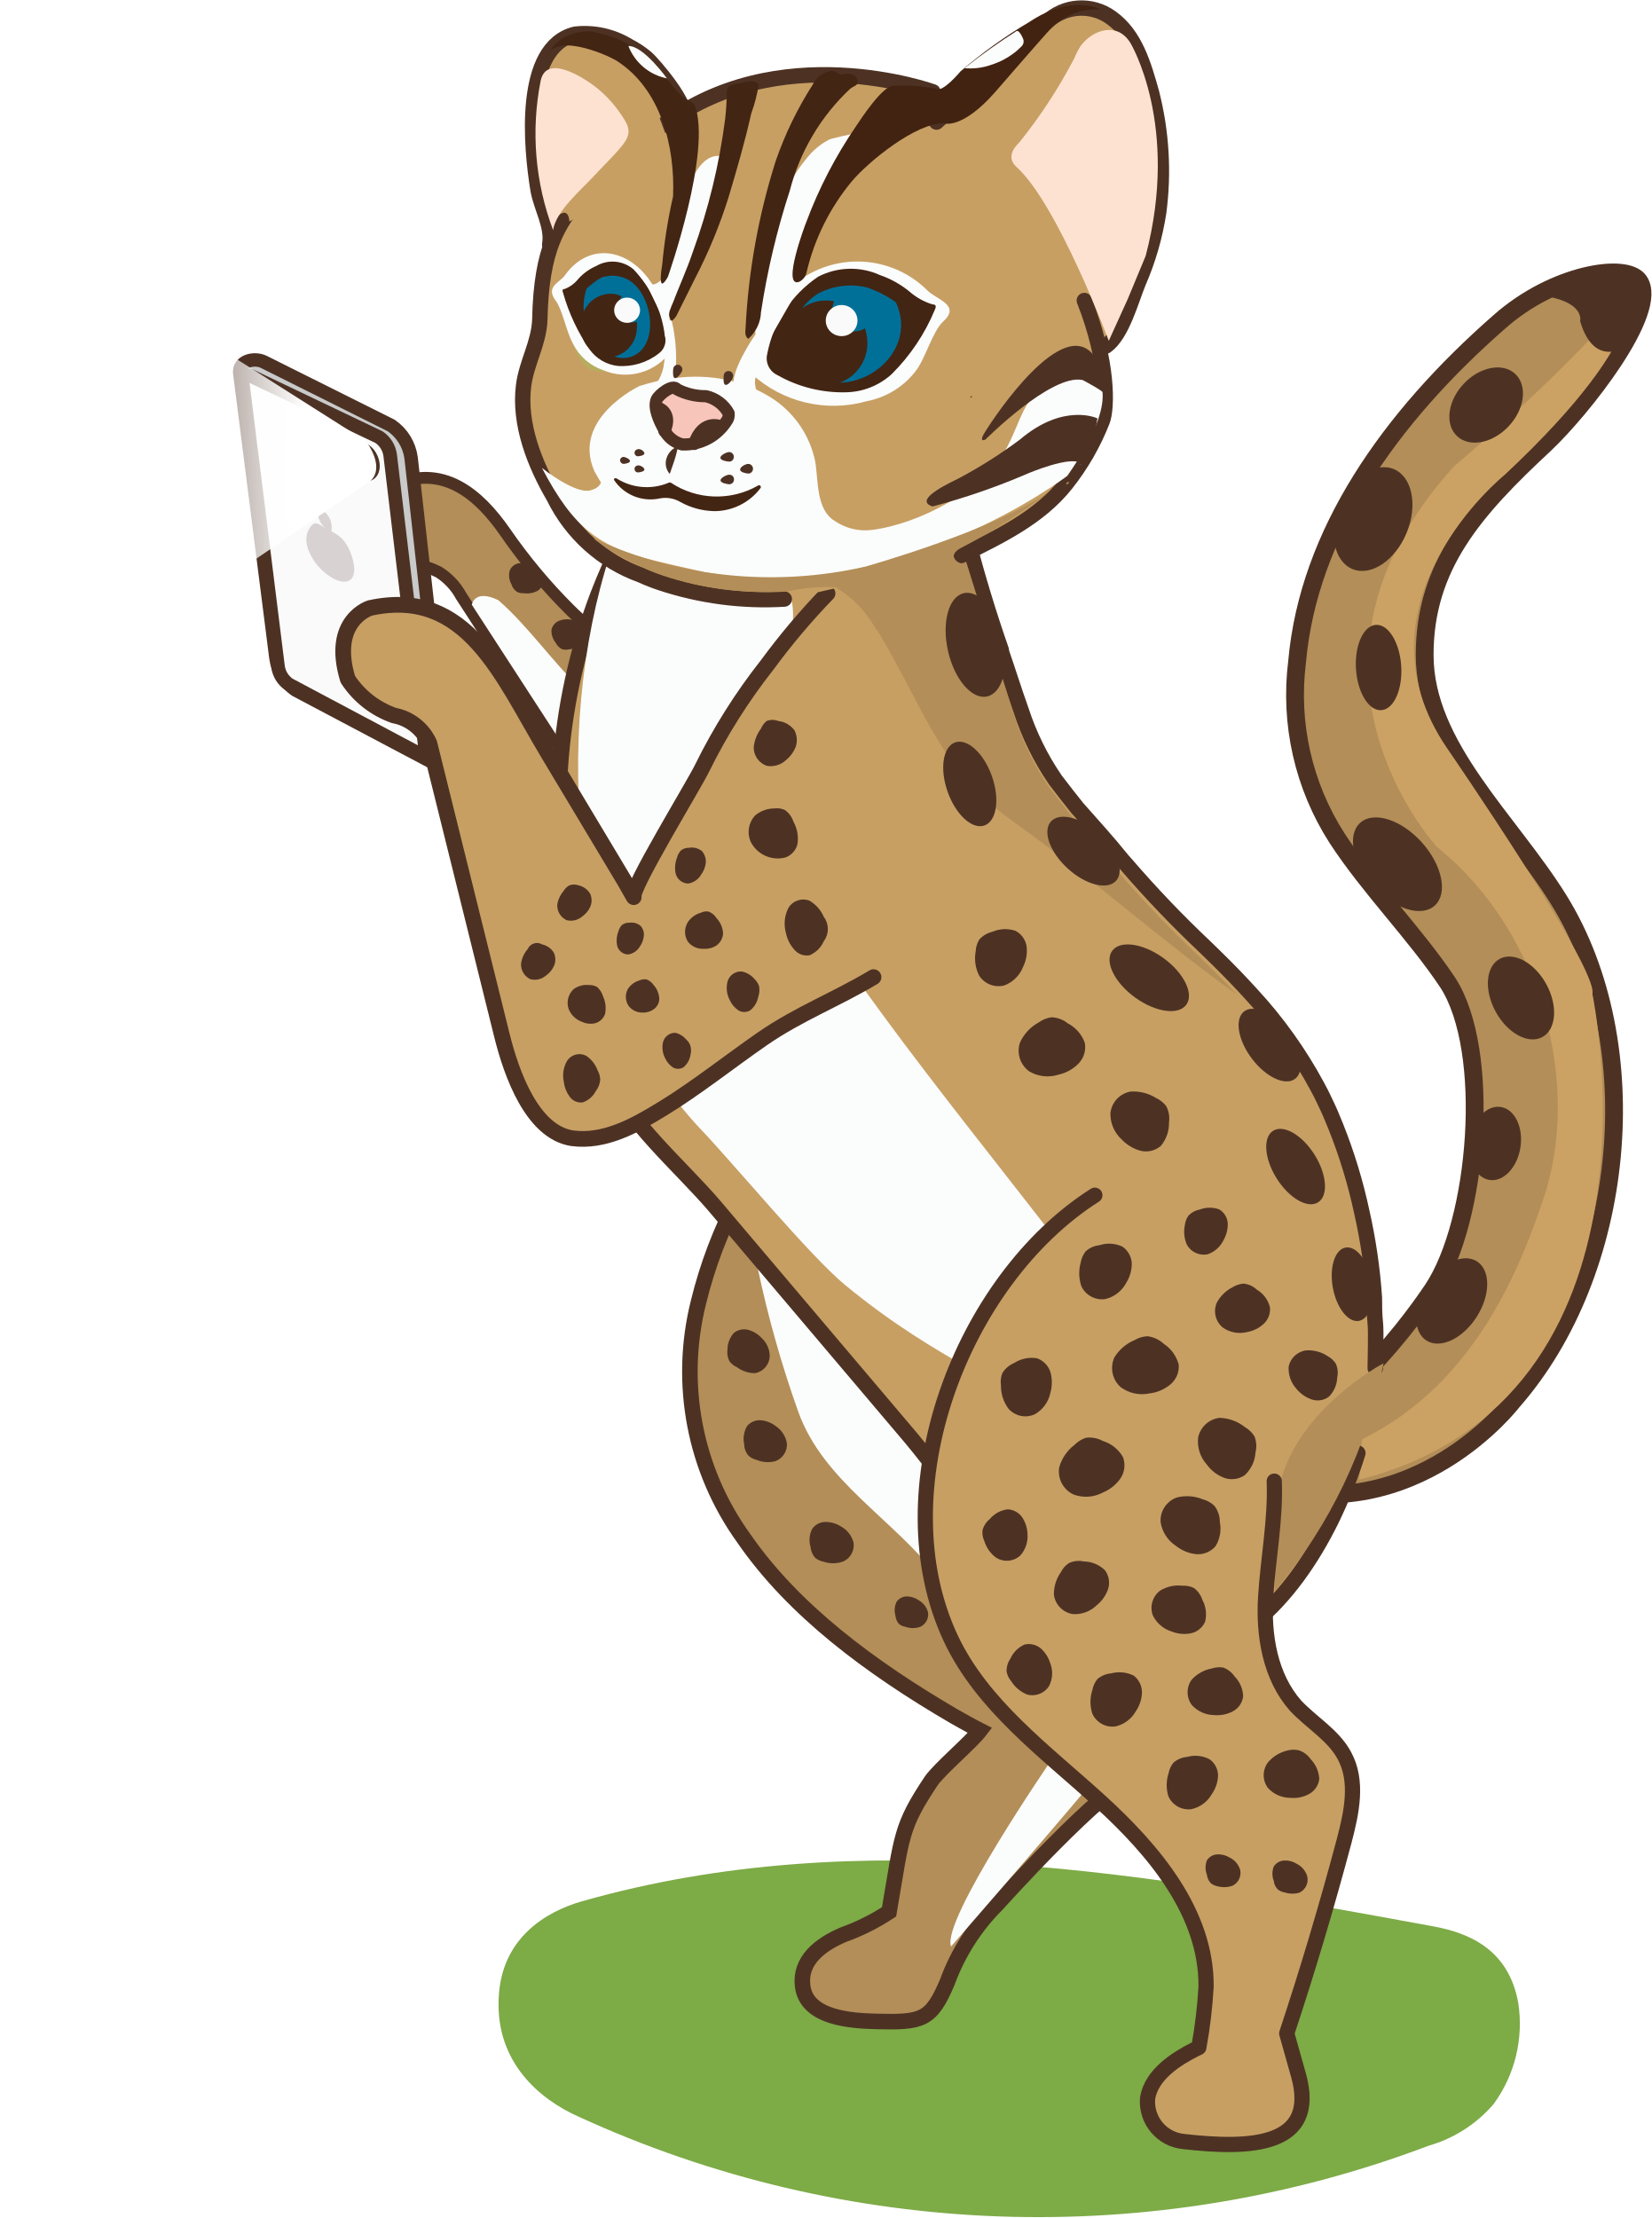
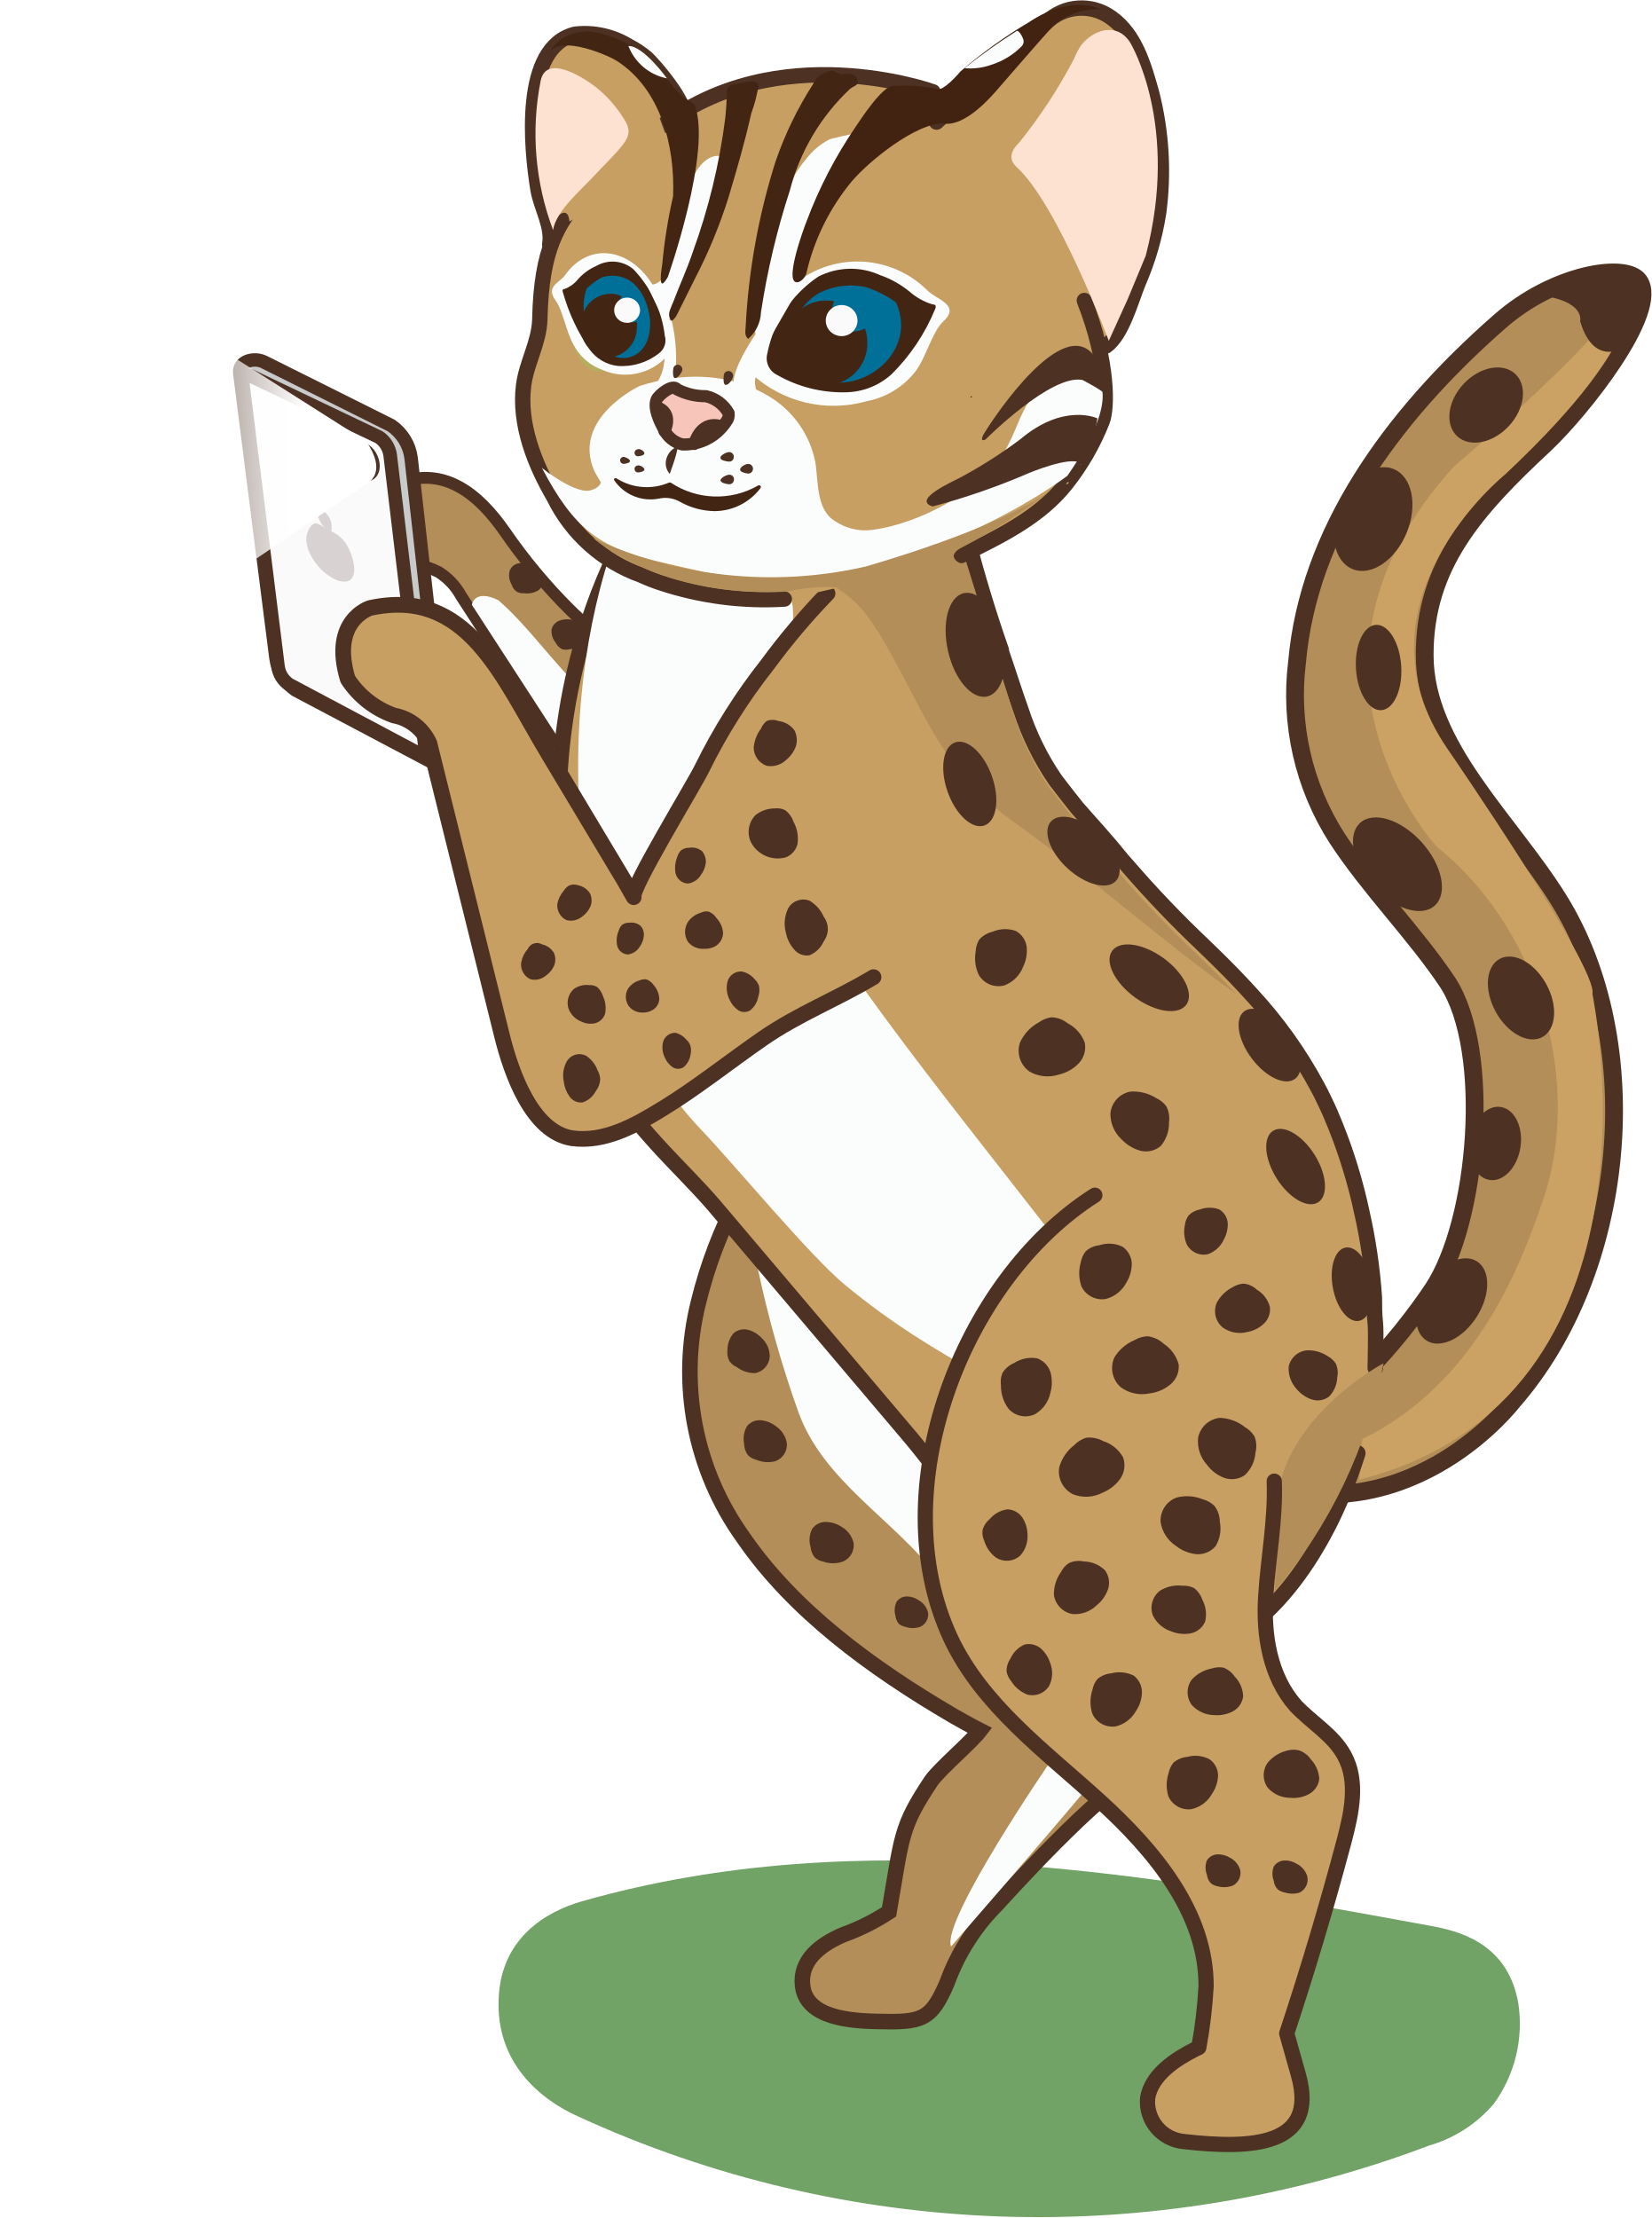
<svg xmlns="http://www.w3.org/2000/svg" xmlns:xlink="http://www.w3.org/1999/xlink" viewBox="0 0 102 136.99">
  <defs>
-     <style>.cls-1,.cls-11,.cls-12,.cls-15{fill:#b38e58;}.cls-1,.cls-11,.cls-12,.cls-14,.cls-16,.cls-17,.cls-21,.cls-23,.cls-30,.cls-31,.cls-4,.cls-5,.cls-6{stroke:#4d3224;}.cls-1,.cls-11,.cls-12,.cls-6{stroke-miterlimit:10;}.cls-1{stroke-width:0.73px;}.cls-2{fill:#fbfcfc;}.cls-3{fill:#4d3224;}.cls-4{fill:#c9caca;stroke-width:0.83px;}.cls-14,.cls-16,.cls-17,.cls-21,.cls-23,.cls-30,.cls-31,.cls-4,.cls-5{stroke-linecap:round;stroke-linejoin:round;}.cls-32,.cls-5{fill:#fafafa;}.cls-5{stroke-width:0.84px;}.cls-6{fill:#c8e5f0;stroke-width:0.72px;}.cls-7{fill:#d8d2d3;}.cls-8{fill:url(#未命名漸層_32);}.cls-9{fill:url(#未命名漸層_32-2);}.cls-10{fill:#7dab46;}.cls-11{stroke-width:1.1px;}.cls-12,.cls-14{stroke-width:0.96px;}.cls-13{fill:#754c37;}.cls-14,.cls-16,.cls-21,.cls-22,.cls-23{fill:#c79f63;}.cls-16{stroke-width:0.94px;}.cls-17{fill:#c89f65;stroke-width:0.93px;}.cls-18{fill:#fefefe;}.cls-19{fill:#432513;}.cls-20{fill:#cca264;}.cls-21{stroke-width:0.97px;}.cls-23{stroke-width:0.95px;}.cls-24{fill:#b6ad5e;}.cls-25{fill:#007099;}.cls-26{fill:#fde2d1;}.cls-27{fill:url(#未命名漸層_5);}.cls-28{fill:#422311;}.cls-29{fill:url(#未命名漸層_5-2);}.cls-30{fill:#f8c5bb;}.cls-30,.cls-31{stroke-width:0.75px;}.cls-31{fill:none;}.cls-33{fill:url(#未命名漸層_32-3);}</style>
+     <style>.cls-1,.cls-11,.cls-12,.cls-15{fill:#b38e58;}.cls-1,.cls-11,.cls-12,.cls-14,.cls-16,.cls-17,.cls-21,.cls-23,.cls-30,.cls-31,.cls-4,.cls-5,.cls-6{stroke:#4d3224;}.cls-1,.cls-11,.cls-12,.cls-6{stroke-miterlimit:10;}.cls-1{stroke-width:0.73px;}.cls-2{fill:#fbfcfc;}.cls-3{fill:#4d3224;}.cls-4{fill:#c9caca;stroke-width:0.83px;}.cls-14,.cls-16,.cls-17,.cls-21,.cls-23,.cls-30,.cls-31,.cls-4,.cls-5{stroke-linecap:round;stroke-linejoin:round;}.cls-32,.cls-5{fill:#fafafa;}.cls-5{stroke-width:0.84px;}.cls-6{fill:#c8e5f0;stroke-width:0.72px;}.cls-7{fill:#d8d2d3;}.cls-8{fill:url(#未命名漸層_32);}.cls-9{fill:url(#未命名漸層_32-2);}.cls-10{fill:#70a365;}.cls-11{stroke-width:1.1px;}.cls-12,.cls-14{stroke-width:0.96px;}.cls-13{fill:#754c37;}.cls-14,.cls-16,.cls-21,.cls-22,.cls-23{fill:#c79f63;}.cls-16{stroke-width:0.94px;}.cls-17{fill:#c89f65;stroke-width:0.93px;}.cls-18{fill:#fefefe;}.cls-19{fill:#432513;}.cls-20{fill:#cca264;}.cls-21{stroke-width:0.97px;}.cls-23{stroke-width:0.95px;}.cls-24{fill:#b6ad5e;}.cls-25{fill:#007099;}.cls-26{fill:#fde2d1;}.cls-27{fill:url(#未命名漸層_5);}.cls-28{fill:#422311;}.cls-29{fill:url(#未命名漸層_5-2);}.cls-30{fill:#f8c5bb;}.cls-30,.cls-31{stroke-width:0.75px;}.cls-31{fill:none;}.cls-33{fill:url(#未命名漸層_32-3);}</style>
    <linearGradient id="未命名漸層_32" x1="3664.34" y1="33.25" x2="3653.62" y2="28.16" gradientTransform="matrix(0.99, 0.44, -0.14, 0.94, -3615.21, -1602.73)" gradientUnits="userSpaceOnUse">
      <stop offset="0" stop-color="#fff" stop-opacity="0" />
      <stop offset="0.89" stop-color="#fff" />
    </linearGradient>
    <linearGradient id="未命名漸層_32-2" x1="3662.55" y1="35.4" x2="3655.15" y2="31.89" xlink:href="#未命名漸層_32" />
    <linearGradient id="未命名漸層_5" x1="3257.33" y1="9.82" x2="3255.31" y2="16.45" gradientTransform="matrix(1, -0.09, 0.09, 1, -3195.34, 283.71)" gradientUnits="userSpaceOnUse">
      <stop offset="0" stop-color="#fff" stop-opacity="0" />
      <stop offset="1" stop-color="#fbfcfc" />
    </linearGradient>
    <linearGradient id="未命名漸層_5-2" x1="3249.76" y1="9.39" x2="3248.06" y2="15.47" xlink:href="#未命名漸層_5" />
    <linearGradient id="未命名漸層_32-3" x1="95.17" y1="27.94" x2="81.79" y2="27.94" gradientTransform="matrix(-1, 0.02, 0.02, 1, 101.6, -0.93)" xlink:href="#未命名漸層_32" />
  </defs>
  <g class="tail">
    <path class="cls-11" d="M76.11,88.71l.25.05c4.85.84,10.49-6.67,12.13-9.13,2.78-4.18,3.67-14.72.92-18.95-2-3-4.83-5.84-6.83-8.91a16.38,16.38,0,0,1-2.47-10.89c.7-7.94,5.72-15.07,12.49-21,3.38-3,7.84-3.67,8.63-2.53,1.29,1.84-3.51,7.92-5.84,10.11-4.3,4-7.41,7.48-7.4,13,0,5.64,5.25,10.23,8.28,15.11,5.54,8.91,4.17,23-2.86,31,0,0-6,7.85-15.3,5.18Z" />
    <path class="cls-20" d="M84.11,88.9c7.17-3.5,9.89-11,11.18-14.75,2.4-6.91.09-16.52-6.55-21.85,0,0-10.24-11.06,1.07-23.5,0,0,10.74-9.11,10.77-11.35,0,0,2,2.85-7.64,11.87,0,0-9.76,7.88-3.54,16.93,0,0,9.33,13.56,8.95,15.14,0,0,5.26,25-14.4,30Z" />
    <path class="cls-3" d="M100.59,21.3s-2.09,1.63-3-1.47c0,0,.35-1.26-2.58-1.6C95,18.23,103.38,13.14,100.59,21.3Z" />
    <ellipse class="cls-3" cx="89.66" cy="80.36" rx="2.9" ry="1.83" transform="translate(-26.33 112.65) rotate(-57.43)" />
    <ellipse class="cls-3" cx="93.94" cy="61.64" rx="1.78" ry="2.75" transform="translate(-18.07 52.8) rotate(-28.76)" />
    <ellipse class="cls-3" cx="86.31" cy="53.38" rx="2.02" ry="3.44" transform="translate(-13.55 71.46) rotate(-42)" />
    <ellipse class="cls-3" cx="85.14" cy="41.23" rx="1.4" ry="2.64" transform="translate(-2.41 5.41) rotate(-3.59)" />
    <ellipse class="cls-3" cx="84.81" cy="32.06" rx="3.34" ry="2.24" transform="translate(22.81 98.22) rotate(-67.57)" />
    <ellipse class="cls-3" cx="91.79" cy="25.02" rx="2.63" ry="1.91" transform="translate(10.88 75.07) rotate(-46.99)" />
    <ellipse class="cls-3" cx="92.34" cy="70.62" rx="2.28" ry="1.58" transform="translate(8.54 151.19) rotate(-81.28)" />
  </g>
  <g class="hand-right">
    <path class="cls-1" d="M48.12,39.49a8.18,8.18,0,0,0-1-.39A6.52,6.52,0,0,0,42.88,39,20.41,20.41,0,0,1,40.37,40c-1.93.43-3.76-.94-5.16-2.33a33.91,33.91,0,0,1-4-4.79c-1.64-2.37-3.9-4.32-7-2.87-2.18,1-3.63,4.7.38,4.92,1.19.07,1.44-.13,2.5.4a4,4,0,0,1,1.39,1.48l4.54,7c1.38,2.12,2.82,4.31,4.95,5.68,2.36,1.52,5.26,1.85,8,2.62a24.17,24.17,0,0,1,6.82,3.15,2.8,2.8,0,0,0,2.12.72c1.14-.29,1.34-1.81,1.24-3C55.59,47.57,53,41.75,48.12,39.49Z" />
    <path class="cls-2" d="M29.14,37.35s.16-1,1.64-.28c1.9,1.66,3.31,3.79,5.14,5.51a10.54,10.54,0,0,0,2.8,2c.21.09,3.41.91,3.12-.06,0,0,1.51,5.14,2.84,6.66,0,0-6.85.05-9.9-5.14Z" />
    <path class="cls-3" d="M33.24,36.47a.86.86,0,0,0,.28-1,1.2,1.2,0,0,0-.75-.62,1.33,1.33,0,0,0-.74-.06.74.74,0,0,0-.55.45,1.11,1.11,0,0,0,.11.85.86.86,0,0,0,.33.46.83.83,0,0,0,.44.09A1.4,1.4,0,0,0,33.24,36.47Z" />
    <path class="cls-3" d="M36,39.76a.84.84,0,0,0,.11-1,1.24,1.24,0,0,0-.84-.49,1.33,1.33,0,0,0-.74.07.79.79,0,0,0-.47.55,1.18,1.18,0,0,0,.26.81.91.91,0,0,0,.4.4.86.86,0,0,0,.45,0A1.42,1.42,0,0,0,36,39.76Z" />
    <animateTransform attributeType="auto" attributeName="transform" type="translate" values="0 0; 0 10; 0 0" dur="1.5s" repeatCount="indefinite" />
  </g>
  <path class="cls-3" d="M39.67,41.66a1.07,1.07,0,0,0,.13-1.28,1.52,1.52,0,0,0-1.07-.62,1.77,1.77,0,0,0-.94.08,1,1,0,0,0-.6.7,1.48,1.48,0,0,0,.32,1,1.22,1.22,0,0,0,.52.51,1.14,1.14,0,0,0,.58,0A1.87,1.87,0,0,0,39.67,41.66Z" />
  <path class="cls-4" d="M26.54,47l-8.28-4.38a2.86,2.86,0,0,1-1.22-2L14.81,23.06c-.1-.78.92-1,1.5-.7l7.85,3.92a2.88,2.88,0,0,1,1.23,2l2,17.85C27.5,46.9,27.11,47.29,26.54,47Z" />
  <path class="cls-5" d="M25.74,46.47l-7.88-4.19a1.59,1.59,0,0,1-.69-1.12L15,23.73c-.05-.45.16-.68.49-.51L23.41,27a1.61,1.61,0,0,1,.69,1.13L26.23,46C26.29,46.41,26.07,46.64,25.74,46.47Z" />
  <ellipse class="cls-6" cx="22.47" cy="28.52" rx="0.56" ry="0.88" transform="translate(-9.46 11.24) rotate(-23.35)" />
  <path class="cls-7" d="M18.92,33.42a2.6,2.6,0,0,0,.11.51,3.44,3.44,0,0,0,1.52,1.78c.79.43,1.41.24,1.32-.72a3.45,3.45,0,0,0-.53-1.46,2.14,2.14,0,0,0-1-.76c-.31-.18-.7-.51-.92-.44S18.88,32.88,18.92,33.42Z" />
  <path class="cls-7" d="M19.78,32.24a1.53,1.53,0,0,0,.68.62,1.39,1.39,0,0,0-.12-.89,1.89,1.89,0,0,0-.73-.67A1.8,1.8,0,0,0,19.78,32.24Z" />
  <path class="cls-8" d="M15.93,25.93l9.39,9-1.11,1.45-8.14-8S15.57,26.56,15.93,25.93Z" />
  <polygon class="cls-9" points="16.34 30.15 22.93 36.3 21.86 36.64 16.7 31.95 16.34 30.15" />
  <path class="cls-10" d="M35.94,117.43c-2.24.64-5,2.29-5.14,6-.19,4,2.6,6.26,4.91,7.29a68.08,68.08,0,0,0,52.54,1.8,8.27,8.27,0,0,0,4-2.57,8.4,8.4,0,0,0,1.52-6.24c-.6-3.37-3.13-4.34-5.23-4.73C71,115.76,53.28,112.5,35.94,117.43Z" />
  <path class="cls-12" d="M70.32,109.54a3.88,3.88,0,0,0,2.18-3.14c.23-1.53-.94-2.93-2.48-3.6,0-.21-.08-.43-.12-.63a64,64,0,0,0-4.21-11.8A30.72,30.72,0,0,0,52.6,75.79a12.82,12.82,0,0,0-7-1.85,28.29,28.29,0,0,0-2.46,6.48A17.6,17.6,0,0,0,45.93,95C49,99.46,53.78,103,58.92,106c.53.3,1.06.6,1.61.88-.55.72-2.46,2.34-3,3.09-1.93,2.89-1.81,3.41-2.62,8.11a13.24,13.24,0,0,1-2.82,1.41c-1.43.61-2.71,1.59-2.52,3.16.23,2,3,2.16,4.57,2.2,2.81.07,3.36-.06,4.36-2.41a13.21,13.21,0,0,1,3.09-4.84S68.16,110.27,70.32,109.54Z" />
  <path class="cls-2" d="M46.79,78.29a68.32,68.32,0,0,0,2.5,8.87c1.54,4.34,5.9,6.65,8.69,10.3,2.58,3.39,3.37,8.88,7,11.18,0,0-6.88,10-6.24,11.58,0,0,5.41-6.21,8.59-10l-4.75-18Z" />
  <path class="cls-3" d="M56.83,100.48a.84.84,0,0,0,.49-.88,1.2,1.2,0,0,0-.59-.77,1.27,1.27,0,0,0-.7-.23.78.78,0,0,0-.65.32,1.19,1.19,0,0,0-.08.85.93.93,0,0,0,.22.53.89.89,0,0,0,.41.18A1.39,1.39,0,0,0,56.83,100.48Z" />
  <path class="cls-13" d="M59.48,99.34a.93.93,0,0,0,1.11-.2,1.33,1.33,0,0,0,.26-1,1.49,1.49,0,0,0-.3-.77.9.9,0,0,0-.74-.34,1.38,1.38,0,0,0-.8.53,1,1,0,0,0-.29.56.94.94,0,0,0,.12.49A1.59,1.59,0,0,0,59.48,99.34Z" />
  <path class="cls-14" d="M83.86,89.75a29.4,29.4,0,0,1-1.64,4.14c-2.39,4.84-6.34,9.13-11.49,8.37a15.22,15.22,0,0,1-7-2.75c-2.18-1.64-2.46-3.59-3.81-5.68a47.75,47.75,0,0,0-3.64-5L44.1,74.45C42,72,38.75,69.27,37.49,66.29a45.32,45.32,0,0,1-2-8,37,37,0,0,1,1.44-21.55,39.89,39.89,0,0,1,3.25-6.55,57.19,57.19,0,0,1,7.38-9.48c1.55-1.63,3.76-3.58,6.1-3.79,3.66-.33,3.69,3.07,4,5.74.11.86.25,1.71.39,2.57.31,1.92.69,3.84,1.13,5.73.18.78.37,1.56.57,2.33.61,2.31,1.3,4.61,2.09,6.87l0,.09c.39,1.12.78,2.38,1.22,3.61a16.81,16.81,0,0,0,2.12,4.31c.43.57.89,1.15,1.35,1.73C67.5,51,68.42,52,69.3,53.1l.31.35a67.83,67.83,0,0,0,4.78,5c.86.83,1.68,1.64,2.45,2.47l.45.49,0,0a27.62,27.62,0,0,1,4.06,5.68c.17.3.32.61.47.93.24.49.46,1,.67,1.53a32.62,32.62,0,0,1,1.62,5.32,34.51,34.51,0,0,1,.77,5.27c0,.52,0,1,.06,1.57s0,2.34,0,2.79" />
  <path class="cls-2" d="M52.15,59.38C58.58,68.57,66,77,72.38,86.26A16.19,16.19,0,0,1,74.92,91a6.26,6.26,0,0,1,.22,1.16c-2.16,1.26-5-.44-6.94-2.08-6.09-5-9.88-5.68-16-10.71-2.15-1.77-6.94-7.55-8.87-9.57C35,61.08,34.12,45.14,37.69,34.2c-.16.5,4.72,1.16,5.09,1.22,1.48.21,4.75-.24,5.8,1,.76.92.21,3.05.21,4.19,0,2.31.14,4.62.34,6.92C49.47,51.4,49.84,56.16,52.15,59.38Z" />
  <path class="cls-15" d="M62.67,44.31a16.81,16.81,0,0,0,2.12,4.31l1.35,1.73c.89,1.09,1.8,2.17,2.68,3.22.1.13.2.24.31.36a67.83,67.83,0,0,0,4.78,5c.86.83,1.68,1.64,2.45,2.47-4.74-3.38-9-7.24-13.73-10.62-4.54-3.24-5.38-6.63-8.2-11.44-2-3.37-6.61-8-4-10.95a10.07,10.07,0,0,1,5.37-2.81,12.58,12.58,0,0,1,2.36-.36c.31,1.92.69,3.84,1.13,5.73.18.78-.11,2,.09,2.81" />
  <path class="cls-3" d="M60.47,60.25a1.42,1.42,0,0,0,1.57.61,2,2,0,0,0,1.15-1.15,2.25,2.25,0,0,0,.22-1.22,1.31,1.31,0,0,0-.69-1,2,2,0,0,0-1.43.06,1.56,1.56,0,0,0-.81.48,1.52,1.52,0,0,0-.22.73A2.37,2.37,0,0,0,60.47,60.25Z" />
  <path class="cls-3" d="M63,64.38a1.57,1.57,0,0,0,.58,1.8,2.23,2.23,0,0,0,1.81.19,2.46,2.46,0,0,0,1.21-.67A1.45,1.45,0,0,0,67,64.41a2.2,2.2,0,0,0-1.06-1.21,1.68,1.68,0,0,0-1-.37,1.77,1.77,0,0,0-.79.32A2.68,2.68,0,0,0,63,64.38Z" />
  <path class="cls-3" d="M69.81,67.42a1.52,1.52,0,0,0-1.23,1.34,2.14,2.14,0,0,0,.69,1.61,2.54,2.54,0,0,0,1.15.7,1.41,1.41,0,0,0,1.27-.29,2.18,2.18,0,0,0,.51-1.46,1.65,1.65,0,0,0-.17-1,1.69,1.69,0,0,0-.64-.51A2.64,2.64,0,0,0,69.81,67.42Z" />
  <path class="cls-15" d="M85.45,84.2s-5.75,3-6.55,8.15l-.16,5.91A30.84,30.84,0,0,0,85.45,84.2Z" />
  <path class="cls-16" d="M67.62,73.82c-8.23,5.23-13.19,18.25-8.89,27.39,1.94,4.11,5.79,6.93,9.17,10s6.62,6.93,6.59,11.48a30.27,30.27,0,0,1-.45,3.77l-.23.11c-1.19.6-2.68,1.56-2.93,3a2.47,2.47,0,0,0,2.25,2.7c4.14.47,8.29.3,7.07-4.09-.24-.86-.48-1.72-.73-2.59q1.95-5.89,3.55-11.9c.46-1.75.88-3.69,0-5.28-.68-1.25-2-2-3-3.06-1.58-1.79-2-4.35-1.85-6.73s.62-4.75.53-7.14" />
  <path class="cls-17" d="M60.75,31.47c-.3.35-.59.7-.87,1.06" />
  <path class="cls-18" d="M37.91,33.11c.1-.07.2-.14.32,0l-.22.14Z" />
  <path class="cls-18" d="M46.4,3.16l-.11.1-.06,0a.48.48,0,0,1,.09-.11Z" />
  <path class="cls-19" d="M38,2.36c.09,0,.19,0,.25.1Z" />
  <path class="cls-18" d="M61.87,1.93c0-.05-.09-.1,0-.17s.11-.06.14,0S61.92,1.9,61.87,1.93Z" />
  <path class="cls-15" d="M49.35,35.4a7,7,0,0,1,4.79,3.52l1-3.36S51,34.68,49.35,35.4Z" />
  <ellipse class="cls-3" cx="60.25" cy="39.83" rx="1.74" ry="3.27" transform="translate(-7.32 14.31) rotate(-12.78)" />
  <ellipse class="cls-3" cx="59.89" cy="48.42" rx="1.45" ry="2.72" transform="translate(-12.71 22.73) rotate(-19.47)" />
  <ellipse class="cls-3" cx="66.92" cy="52.57" rx="1.45" ry="2.72" transform="translate(-17.04 66.45) rotate(-47.54)" />
  <ellipse class="cls-3" cx="70.98" cy="60.39" rx="1.5" ry="2.83" transform="translate(-19.61 82.27) rotate(-53.97)" />
  <ellipse class="cls-3" cx="78.42" cy="64.55" rx="1.38" ry="2.61" transform="translate(-23.06 60.19) rotate(-37)" />
  <ellipse class="cls-3" cx="80.02" cy="72.06" rx="1.38" ry="2.61" transform="translate(-26.08 53.64) rotate(-32.16)" />
  <ellipse class="cls-3" cx="83.64" cy="79.88" rx="1.22" ry="2.31" transform="matrix(0.98, -0.18, 0.18, 0.98, -12.83, 16.09)" />
  <path class="cls-3" d="M66.79,79.45a1.41,1.41,0,0,0,1.5.78,2,2,0,0,0,1.27-1A2.25,2.25,0,0,0,69.9,78,1.34,1.34,0,0,0,69.33,77a1.9,1.9,0,0,0-1.43-.09,1.46,1.46,0,0,0-.86.39,1.62,1.62,0,0,0-.3.7A2.47,2.47,0,0,0,66.79,79.45Z" />
  <path class="cls-3" d="M68.83,83.83a1.58,1.58,0,0,0,.39,1.85,2.22,2.22,0,0,0,1.78.38,2.45,2.45,0,0,0,1.27-.54,1.44,1.44,0,0,0,.53-1.24A2.22,2.22,0,0,0,71.88,83a1.81,1.81,0,0,0-1-.47,1.69,1.69,0,0,0-.81.24A2.66,2.66,0,0,0,68.83,83.83Z" />
  <path class="cls-3" d="M75.32,87.57A1.54,1.54,0,0,0,74,88.78a2.13,2.13,0,0,0,.53,1.67,2.37,2.37,0,0,0,1.06.82,1.4,1.4,0,0,0,1.29-.16,2.1,2.1,0,0,0,.66-1.39,1.64,1.64,0,0,0-.06-1,1.67,1.67,0,0,0-.58-.57A2.65,2.65,0,0,0,75.32,87.57Z" />
  <path class="cls-3" d="M62.28,87a1.39,1.39,0,0,0,1.65.34A2,2,0,0,0,64.88,86a2.37,2.37,0,0,0,0-1.24,1.33,1.33,0,0,0-.84-.87,2,2,0,0,0-1.4.29,1.59,1.59,0,0,0-.73.62,1.46,1.46,0,0,0-.09.75A2.36,2.36,0,0,0,62.28,87Z" />
  <path class="cls-3" d="M65.42,90.62a1.57,1.57,0,0,0,.87,1.68,2.21,2.21,0,0,0,1.81-.11,2.5,2.5,0,0,0,1.09-.86A1.46,1.46,0,0,0,69.36,90a2.18,2.18,0,0,0-1.24-1,1.76,1.76,0,0,0-1.05-.2,1.82,1.82,0,0,0-.72.45A2.64,2.64,0,0,0,65.42,90.62Z" />
  <path class="cls-3" d="M72.68,92.49a1.51,1.51,0,0,0-1,1.52,2.15,2.15,0,0,0,.95,1.47,2.42,2.42,0,0,0,1.25.51,1.42,1.42,0,0,0,1.2-.5A2.1,2.1,0,0,0,75.34,94,1.62,1.62,0,0,0,75,93a1.6,1.6,0,0,0-.72-.4A2.55,2.55,0,0,0,72.68,92.49Z" />
  <path class="cls-3" d="M46.65,84.81a1.12,1.12,0,0,0,.89-1,1.54,1.54,0,0,0-.49-1.16,1.78,1.78,0,0,0-.82-.51,1,1,0,0,0-.92.2,1.56,1.56,0,0,0-.38,1,1.21,1.21,0,0,0,.12.73,1.11,1.11,0,0,0,.46.37A1.86,1.86,0,0,0,46.65,84.81Z" />
  <path class="cls-3" d="M47.88,90.25a1.09,1.09,0,0,0,.72-1.1,1.58,1.58,0,0,0-.69-1.07,1.74,1.74,0,0,0-.9-.36,1,1,0,0,0-.87.36,1.53,1.53,0,0,0-.18,1.1,1.14,1.14,0,0,0,.24.7,1.07,1.07,0,0,0,.51.28A1.82,1.82,0,0,0,47.88,90.25Z" />
  <path class="cls-3" d="M52.08,96.44a1.1,1.1,0,0,0,.64-1.15,1.58,1.58,0,0,0-.76-1A1.83,1.83,0,0,0,51,94a1,1,0,0,0-.84.43,1.5,1.5,0,0,0-.1,1.11,1.16,1.16,0,0,0,.29.68,1.22,1.22,0,0,0,.53.24A1.8,1.8,0,0,0,52.08,96.44Z" />
  <path class="cls-3" d="M61.54,96.22A1.24,1.24,0,0,0,63,96.09a1.78,1.78,0,0,0,.46-1.35,2,2,0,0,0-.31-1,1.16,1.16,0,0,0-.92-.52,1.73,1.73,0,0,0-1.1.6,1.33,1.33,0,0,0-.45.7,1.23,1.23,0,0,0,.11.65A2,2,0,0,0,61.54,96.22Z" />
  <path class="cls-3" d="M65.09,98.5a1.4,1.4,0,0,0,1.16,1.19,1.92,1.92,0,0,0,1.49-.55,2.2,2.2,0,0,0,.7-1,1.29,1.29,0,0,0-.2-1.16,1.9,1.9,0,0,0-1.3-.54,1.44,1.44,0,0,0-.92.1,1.37,1.37,0,0,0-.49.55A2.35,2.35,0,0,0,65.09,98.5Z" />
  <path class="cls-3" d="M71.65,98.24a1.34,1.34,0,0,0-.45,1.53,1.93,1.93,0,0,0,1.17,1,2.13,2.13,0,0,0,1.17.11,1.24,1.24,0,0,0,.89-.72,1.89,1.89,0,0,0-.17-1.35,1.49,1.49,0,0,0-.52-.73,1.4,1.4,0,0,0-.7-.14A2.16,2.16,0,0,0,71.65,98.24Z" />
  <path class="cls-3" d="M63.44,104.66a1.22,1.22,0,0,0,1.36-.54,1.73,1.73,0,0,0,.06-1.41,2,2,0,0,0-.58-.9,1.16,1.16,0,0,0-1-.24,1.72,1.72,0,0,0-.88.88,1.3,1.3,0,0,0-.23.79,1.24,1.24,0,0,0,.28.59A2.08,2.08,0,0,0,63.44,104.66Z" />
  <path class="cls-3" d="M67.46,105.83a1.36,1.36,0,0,0,1.43.8,1.92,1.92,0,0,0,1.26-.94,2.16,2.16,0,0,0,.38-1.14,1.3,1.3,0,0,0-.51-1.06,2,2,0,0,0-1.39-.14,1.54,1.54,0,0,0-.85.35,1.48,1.48,0,0,0-.31.67A2.35,2.35,0,0,0,67.46,105.83Z" />
  <path class="cls-3" d="M73.61,103.73a1.32,1.32,0,0,0,0,1.58,1.9,1.9,0,0,0,1.39.62,2.11,2.11,0,0,0,1.14-.23,1.22,1.22,0,0,0,.64-.93,1.84,1.84,0,0,0-.53-1.23,1.48,1.48,0,0,0-.71-.55,1.52,1.52,0,0,0-.7.06A2.24,2.24,0,0,0,73.61,103.73Z" />
  <path class="cls-3" d="M72.16,110.94a1.36,1.36,0,0,0,1.42.8,1.92,1.92,0,0,0,1.27-.94,2.13,2.13,0,0,0,.38-1.14,1.25,1.25,0,0,0-.52-1,1.87,1.87,0,0,0-1.38-.15,1.51,1.51,0,0,0-.85.35,1.48,1.48,0,0,0-.31.67A2.35,2.35,0,0,0,72.16,110.94Z" />
  <path class="cls-3" d="M78.31,108.85a1.32,1.32,0,0,0,0,1.58,1.87,1.87,0,0,0,1.39.61,2,2,0,0,0,1.14-.23,1.22,1.22,0,0,0,.64-.93,1.9,1.9,0,0,0-.53-1.23,1.45,1.45,0,0,0-.71-.54,1.39,1.39,0,0,0-.7,0A2.26,2.26,0,0,0,78.31,108.85Z" />
  <path class="cls-3" d="M76.14,116.46a.88.88,0,0,0,.46-.95,1.23,1.23,0,0,0-.65-.78,1.34,1.34,0,0,0-.75-.2.81.81,0,0,0-.66.37,1.23,1.23,0,0,0,0,.89.89.89,0,0,0,.26.54,1.09,1.09,0,0,0,.43.18A1.54,1.54,0,0,0,76.14,116.46Z" />
  <path class="cls-3" d="M80.27,116.89a.9.9,0,0,0,.47-1,1.27,1.27,0,0,0-.66-.78,1.3,1.3,0,0,0-.75-.2.81.81,0,0,0-.66.37,1.23,1.23,0,0,0,0,.89.89.89,0,0,0,.26.54,1.08,1.08,0,0,0,.44.18A1.51,1.51,0,0,0,80.27,116.89Z" />
  <path class="cls-3" d="M73.3,76.87a1.19,1.19,0,0,0,1.28.6,1.7,1.7,0,0,0,1-.9,2,2,0,0,0,.25-1,1.09,1.09,0,0,0-.52-.87,1.7,1.7,0,0,0-1.2,0,1.29,1.29,0,0,0-.7.37,1.22,1.22,0,0,0-.23.59A2,2,0,0,0,73.3,76.87Z" />
  <path class="cls-3" d="M75.15,80.46A1.31,1.31,0,0,0,75.53,82a1.83,1.83,0,0,0,1.5.27,2,2,0,0,0,1-.49,1.21,1.21,0,0,0,.4-1.06,1.76,1.76,0,0,0-.81-1.07,1.37,1.37,0,0,0-.82-.37,1.52,1.52,0,0,0-.67.22A2.29,2.29,0,0,0,75.15,80.46Z" />
  <path class="cls-3" d="M80.7,83.4a1.27,1.27,0,0,0-1.11,1,1.87,1.87,0,0,0,.49,1.39,2.11,2.11,0,0,0,.92.64,1.16,1.16,0,0,0,1.08-.17,1.78,1.78,0,0,0,.51-1.19,1.36,1.36,0,0,0-.09-.85,1.38,1.38,0,0,0-.5-.46A2.16,2.16,0,0,0,80.7,83.4Z" />
  <path class="cls-21" d="M51.11,36.65a42.82,42.82,0,0,0-3.73,4.42,35.91,35.91,0,0,0-4,6.34c-.47,1-4.49,7.55-4.24,8l-.57-1-4.71-7.86c-2.9-4.83-5-10.3-11-9,0,0-2.49.75-1.38,4.4a5.64,5.64,0,0,0,2.85,2.24,3,3,0,0,1,2.19,1.72l4.47,18c.6,2.43,1.88,6,4.34,6.39,2,.27,3.86-.76,5.6-1.83,2.05-1.25,4.12-2.9,6.17-4.32,2.21-1.53,4.59-2.44,6.85-3.8" />
  <path class="cls-3" d="M46.55,46.16a1.2,1.2,0,0,0,.81,1.14,1.38,1.38,0,0,0,1.19-.36,2,2,0,0,0,.6-.83,1.32,1.32,0,0,0-.08-1,1.45,1.45,0,0,0-1-.58,1,1,0,0,0-.72,0A1.2,1.2,0,0,0,47,45,2.3,2.3,0,0,0,46.55,46.16Z" />
  <path class="cls-3" d="M46.64,50.36a1.5,1.5,0,0,0-.29,1.6,1.87,1.87,0,0,0,2.16,1,1.18,1.18,0,0,0,.74-.81A2.15,2.15,0,0,0,49,50.74a1.41,1.41,0,0,0-.52-.71,1.14,1.14,0,0,0-.63-.1A1.88,1.88,0,0,0,46.64,50.36Z" />
  <path class="cls-3" d="M50,55.63a1.07,1.07,0,0,0-1.32.47,2.14,2.14,0,0,0-.14,1.52,2.16,2.16,0,0,0,.49,1A1,1,0,0,0,50,59a1.66,1.66,0,0,0,.88-.87,1.25,1.25,0,0,0,0-1.5A2.16,2.16,0,0,0,50,55.63Z" />
  <path class="cls-3" d="M41.72,53.92a.82.82,0,0,0,.77.65,1.11,1.11,0,0,0,.8-.53,1.58,1.58,0,0,0,.3-.73,1,1,0,0,0-.23-.74,1,1,0,0,0-.8-.21.79.79,0,0,0-.51.17,1,1,0,0,0-.23.42A1.79,1.79,0,0,0,41.72,53.92Z" />
  <path class="cls-3" d="M42.49,56.94a1.14,1.14,0,0,0,0,1.23,1.17,1.17,0,0,0,1,.43,1.25,1.25,0,0,0,.77-.21,1,1,0,0,0,.4-.75,1.52,1.52,0,0,0-.41-.94,1,1,0,0,0-.49-.4.77.77,0,0,0-.47.07A1.46,1.46,0,0,0,42.49,56.94Z" />
  <path class="cls-3" d="M45.8,60a.86.86,0,0,0-.87.63,1.62,1.62,0,0,0,.14,1.14,1.56,1.56,0,0,0,.53.63.71.71,0,0,0,.74,0,1.42,1.42,0,0,0,.49-.83,1.28,1.28,0,0,0,.05-.67,1.09,1.09,0,0,0-.27-.42A1.38,1.38,0,0,0,45.8,60Z" />
  <path class="cls-3" d="M38.11,58.38a.71.71,0,0,0,.68.57,1,1,0,0,0,.71-.46,1.38,1.38,0,0,0,.26-.65.8.8,0,0,0-.2-.66.89.89,0,0,0-.7-.19.67.67,0,0,0-.46.15.89.89,0,0,0-.2.37A1.53,1.53,0,0,0,38.11,58.38Z" />
  <path class="cls-3" d="M38.79,61.06a1,1,0,0,0,.05,1.09,1.06,1.06,0,0,0,.85.39,1.11,1.11,0,0,0,.68-.2.83.83,0,0,0,.35-.66,1.38,1.38,0,0,0-.35-.84.92.92,0,0,0-.44-.35.81.81,0,0,0-.43.06A1.3,1.3,0,0,0,38.79,61.06Z" />
  <path class="cls-3" d="M41.73,63.79a.77.77,0,0,0-.78.57,1.45,1.45,0,0,0,.13,1,1.37,1.37,0,0,0,.47.56.63.63,0,0,0,.66,0,1.23,1.23,0,0,0,.43-.74,1.09,1.09,0,0,0,0-.59.87.87,0,0,0-.25-.38A1.28,1.28,0,0,0,41.73,63.79Z" />
  <path class="cls-3" d="M34.42,55.83a1,1,0,0,0,.57,1,1.07,1.07,0,0,0,.95-.21,1.49,1.49,0,0,0,.51-.6,1,1,0,0,0,0-.82,1.12,1.12,0,0,0-.72-.52.83.83,0,0,0-.56,0,.92.92,0,0,0-.35.33A1.78,1.78,0,0,0,34.42,55.83Z" />
  <path class="cls-3" d="M32.18,59.53a1,1,0,0,0,.58.95,1.06,1.06,0,0,0,.94-.21,1.49,1.49,0,0,0,.51-.6,1,1,0,0,0,0-.82,1.12,1.12,0,0,0-.72-.52.63.63,0,0,0-.9.29A1.71,1.71,0,0,0,32.18,59.53Z" />
  <path class="cls-3" d="M35.43,61.09a1.16,1.16,0,0,0-.31,1.23,1.39,1.39,0,0,0,.82.79,1.26,1.26,0,0,0,.81.09.9.9,0,0,0,.62-.58,1.73,1.73,0,0,0-.12-1.07,1.27,1.27,0,0,0-.37-.59.91.91,0,0,0-.49-.12A1.37,1.37,0,0,0,35.43,61.09Z" />
  <path class="cls-3" d="M36.19,65.2a.91.91,0,0,0-1.16.31,1.81,1.81,0,0,0-.21,1.3,1.92,1.92,0,0,0,.36.92.86.86,0,0,0,.8.36,1.42,1.42,0,0,0,.81-.69,1.3,1.3,0,0,0,.28-.71,1.21,1.21,0,0,0-.16-.58A1.84,1.84,0,0,0,36.19,65.2Z" />
  <path class="cls-2" d="M34.23,24.4a7.24,7.24,0,0,0,.63,2.67l-1-.73a4.83,4.83,0,0,1-.55-2.84Z" />
  <path class="cls-19" d="M33.21,25.13s0,2,1.06,2.44a3.39,3.39,0,0,0,1.6.4s.48.08-.54-.81a4,4,0,0,1-1.1-1.55S33.29,24.24,33.21,25.13Z" />
  <path class="cls-19" d="M32.79,21.94s-.29,1.95,1,2.63a5.47,5.47,0,0,0,2,.72s.6.18-.58-.91A4.45,4.45,0,0,1,34,22.63S33,21.07,32.79,21.94Z" />
  <polygon class="cls-22" points="57.78 5.47 50.71 10.27 46.04 19.57 44.71 29.14 47.99 37.15 59.77 34.47 67.51 28.28 68.4 18.52 57.78 5.47" />
  <path class="cls-23" d="M57.84,7.54l6.8-6.17a3.11,3.11,0,0,1,4-.27c1.48,1.06,2,2.92,2.48,4.62a19.47,19.47,0,0,1,.44,7.41,17.59,17.59,0,0,1-1.25,4.31c-.45,1.09-1,3.21-2,3.93" />
  <path class="cls-23" d="M38.81,2.84a5.17,5.17,0,0,0-3.28-.73c-3.34.8-2.72,7.05-2.3,9.61.18,1.07.92,2.27.72,3.38l6.4-4.41,1.83-3.5c.35-.68-1.8-3.22-2.28-3.63A5.89,5.89,0,0,0,38.81,2.84Z" />
  <path class="cls-23" d="M59.37,34.31c2.35-1.17,4.81-2.33,6.47-4.42A15.16,15.16,0,0,0,68.08,26c.3-.76.4-3.6-1.11-7.44" />
  <path class="cls-23" d="M48.44,37a20.4,20.4,0,0,1-7.63-1,11.66,11.66,0,0,1-1.22-.48,9.6,9.6,0,0,1-5.39-4.83c-1.17-2-2.17-4.5-1.86-6.89.18-1.4.95-2.62,1-4.06.09-4.52,1.19-5.88,2.37-7.45a12.92,12.92,0,0,1,1.79-2.11,11.68,11.68,0,0,1,3.21-2.26C48,2.18,57.62,5.67,57.62,5.67" />
  <path class="cls-2" d="M67.6,23.21c-1.34-1.06-2.67-.1-3.61,1s-1.11,2.12-1.79,3.4c-1.44,2.68-5.43,4.75-8.35,5.12a3.31,3.31,0,0,1-2.3-.56c-1.16-.7-1-2.5-1.2-3.66a6.1,6.1,0,0,0-1.92-3.34S45.23,22,39.5,23.84c0,0-4.23,2-2.79,5.26,0,0,1.68,3.19,3.25,3.54,1,.22,2,.5,2.93.7a6.59,6.59,0,0,1-1.88.91c1.08-.25,2.44,1.08,2.44,1.08,11.83,2.19,22.47-5.94,22.47-5.94C69.5,24.26,67.6,23.21,67.6,23.21Z" />
  <path class="cls-19" d="M59.91,24.56l.1-.11C60.06,24.56,60,24.54,59.91,24.56Z" />
  <path class="cls-18" d="M45.15,24.4c-.12,0-.09-.06-.11-.12Z" />
  <path class="cls-2" d="M58.16,5.71a15,15,0,0,1,3.51-3,4.63,4.63,0,0,1-1.43,3.13A1.34,1.34,0,0,1,58.16,5.71Z" />
  <path class="cls-19" d="M39.5,23.84l.16-.14Z" />
  <path class="cls-19" d="M39.06,17.14l0,.17h0c-.12.09-.11,0-.13-.09A.23.23,0,0,1,39.06,17.14Z" />
  <path class="cls-22" d="M39.92,4.77l.07.15C39.93,4.89,39.89,4.85,39.92,4.77Z" />
  <path class="cls-24" d="M39.52,18.84c.89,1.63-.83,3.87-2.14,4.09a1.44,1.44,0,0,1-1.52-.67,4.55,4.55,0,0,1-.62-3.2l.14,0c0,.19,0,.38,0,.57a3.66,3.66,0,0,0,.64,1.9,1.38,1.38,0,0,0,2.16.28,3.44,3.44,0,0,0,1.19-2.12C39.47,19.4,39.48,19.13,39.52,18.84Z" />
  <path class="cls-2" d="M39,17.21c0,.06,0,.18.13.09a1.44,1.44,0,0,1-.73,1.64.68.68,0,0,1-.64.09c-.23-.12-.22-.39-.19-.62a4.4,4.4,0,0,1,.13-.74C37.93,16.82,38.31,16.69,39,17.21Z" />
  <path class="cls-2" d="M46.5,21.7a26.36,26.36,0,0,1,1.55-3.1,6.13,6.13,0,0,1,9.22-.67c.53.56,2.09.9,1,1.91-.7.64-1.08,2.27-1.74,3.11a5,5,0,0,1-3,1.83,7.49,7.49,0,0,1-7.11-1.69A1.24,1.24,0,0,1,46.5,21.7Z" />
  <path class="cls-19" d="M52.2,24.23A8.15,8.15,0,0,1,48,23.16a1.14,1.14,0,0,1-.61-1.32,7.42,7.42,0,0,1,3.14-4.75,4.37,4.37,0,0,1,3.82-.1,6,6,0,0,1,1.8,1,3.88,3.88,0,0,0,1.44.81c.22,0,.24.12.16.3a12.17,12.17,0,0,1-2.67,4A4.31,4.31,0,0,1,52.2,24.23Z" />
  <path class="cls-25" d="M53.53,17.75a4.31,4.31,0,0,0-3,.38c-2.16,1.36-2.38,4.64.35,5.38s5.79-2,4.45-4.84A6.87,6.87,0,0,0,53.53,17.75Z" />
  <path class="cls-19" d="M52.81,20.47a1.3,1.3,0,0,1-1.41-1.2,1.32,1.32,0,0,1,.12-.66,2.52,2.52,0,0,0-3,2.79,2.56,2.56,0,0,0,2.74,2.38,2.6,2.6,0,0,0,2.3-2.84,2.87,2.87,0,0,0-.14-.66A1.38,1.38,0,0,1,52.81,20.47Z" />
  <path class="cls-2" d="M41.45,20.47a26,26,0,0,0-1-2.64c-1.37-2.47-4-3-5.55-.84-.31.46-1.24.7-.58,1.58.42.56.66,1.93,1.07,2.66a3.23,3.23,0,0,0,1.83,1.62,3.48,3.48,0,0,0,4.26-1.21A1.38,1.38,0,0,0,41.45,20.47Z" />
  <path class="cls-19" d="M38.14,22.6a3.66,3.66,0,0,0,2.56-.78,1,1,0,0,0,.36-1.09,7.18,7.18,0,0,0-1.94-4.1,2,2,0,0,0-2.3-.2,3.23,3.23,0,0,0-1.09.78,2,2,0,0,1-.86.64c-.14,0-.15.09-.09.25a11.82,11.82,0,0,0,1.64,3.49A2.48,2.48,0,0,0,38.14,22.6Z" />
  <path class="cls-25" d="M37.29,17.1a2,2,0,0,1,1.84.41c1.31,1.21,1.47,4-.17,4.53s-3.52-1.9-2.73-4.22C36.23,17.82,37,17.13,37.29,17.1Z" />
  <path class="cls-19" d="M38.94,19.9a1,1,0,0,1-.74-1.13,1,1,0,0,1,.2-.46,1.35,1.35,0,0,0-.49-.16,1.83,1.83,0,0,0-2,1.69,1.9,1.9,0,0,0,1.42,2.23,1.84,1.84,0,0,0,2-1.7,2.18,2.18,0,0,0,0-.51A.81.81,0,0,1,38.94,19.9Z" />
  <path class="cls-26" d="M66.33,3.64a5.48,5.48,0,0,1,.41-.8c.74-1,2.26-1.53,3.08-.18,0,0,3.06,5.06.94,13.14l-1.1,2.65-1.18,2.6s-3.14-8.4-5.68-10.72c-.59-.53-.31-1.09.16-1.54A31.66,31.66,0,0,0,66.33,3.64Z" />
  <path class="cls-27" d="M52.65,8.27h0s-1.27.27-1.44.35a4.23,4.23,0,0,0-1.38,1.15,8.64,8.64,0,0,0-1.66,3.05s-2.81,9.73-.8,8.4l1.77-3.08c.76-1.39,1-3.5,1.59-5.06A40.7,40.7,0,0,1,52.65,8.27Z" />
  <path class="cls-19" d="M46.21,20.93c-.24-.19-.17-.48-.16-.71A40.76,40.76,0,0,1,47.91,9.94,22.14,22.14,0,0,1,50.2,5.22a1.47,1.47,0,0,1,1.21-.85c.18,0,.4.24.58.22s.77-.17.94.27-.17.41-.43.63a13.09,13.09,0,0,0-3.72,6.28A46.82,46.82,0,0,0,47,19.28,2.29,2.29,0,0,1,46.21,20.93Z" />
  <path class="cls-28" d="M57.79,5.47a11,11,0,0,0-2.62-.17c-.67,0-2,2.05-2.31,2.51a27.29,27.29,0,0,0-3.06,5.9c-.07.16-1.54,4.07-.45,3.7a.87.87,0,0,0,.48-.65,13.71,13.71,0,0,1,2.77-5.55c1-1.2,4-3.66,5.72-3.59,0,0,1.1.39,3.14-1.93,0,0,2.53-2.92,3.5-4A4,4,0,0,1,68,.59s-1.77-1-4.4.75a29.71,29.71,0,0,0-4.28,3.07S58.17,5.8,57.79,5.47Z" />
  <path class="cls-2" d="M59.57,4.21A3.84,3.84,0,0,0,61.23,4a4.58,4.58,0,0,0,1.6-.89c.18-.19.41-.29.39-.59,0-.12-.28-.7-.44-.6A36.69,36.69,0,0,0,59.57,4.21Z" />
  <path class="cls-29" d="M41.47,18.88s-.3,1.51,0,1.89L39.9,17.49s1.08.72,1.72-1.95c0,0,.64-6.41,3-5.88C44.59,9.66,43.1,16.27,41.47,18.88Z" />
  <path class="cls-19" d="M41.49,19.82c-.3-.31-.13-.64,0-.94.42-1.12.92-2.19,1.3-3.32a38.19,38.19,0,0,0,2-8.24c.06-.54.09-1.08.1-1.61a.43.43,0,0,1,.34-.48l1-.2a.7.7,0,0,1,.63.17A8.81,8.81,0,0,1,46.4,7c-.39,1.75-.89,3.46-1.4,5.17a30.91,30.91,0,0,1-2.06,5L41.83,19.4A1.06,1.06,0,0,1,41.49,19.82Z" />
  <path class="cls-19" d="M36.38,1.93a7,7,0,0,1,3.56,1.58c.93.71,1.39,1.72,2.24,2.48.1.09.68.38.72.48C44,9.3,41.25,17.1,41.25,17.1c-.71,1.25-.35-.76-.35-.76a31.88,31.88,0,0,1,.67-4.21C41.7,9,40.79,5.5,38.11,3.77c-.67-.43-4.15-1.9-4.33-.06C33.78,3.71,34,2,36.38,1.93Z" />
  <path class="cls-2" d="M41.49,19.82a10.3,10.3,0,0,1,.18,3.7l-.78.07.27-2.3S40.81,19.5,41.49,19.82Z" />
  <path class="cls-2" d="M41.06,22s0,1.71-1.15,2.14l1.45-.46Z" />
  <path class="cls-2" d="M46.86,20.59a.32.32,0,0,0-.27.16c-.4.6-1.93,3-1,3.54,0,0,.26.47,1-.62l.52-2.4S47.44,20.58,46.86,20.59Z" />
  <path class="cls-2" d="M46.66,23a2.45,2.45,0,0,0,.39,1.84l-1.47-.54Z" />
  <path class="cls-22" d="M34.36,13.43s.72-.8.81.25c0,0,2.63-1.46,2.92-1.73s3.1-3.45,3.1-3.45l-.62-1.66-3,.44-2.4,5.1Z" />
  <path class="cls-26" d="M33.39,5c.35-1.75,2.78-.12,3.46.42A7.52,7.52,0,0,1,38.31,7c.59.84.74,1.25.06,2.06-.5.61-1.09,1.16-1.63,1.75-.74.82-2.41,2.21-2.58,3.4A16.84,16.84,0,0,1,33.39,5Z" />
  <path class="cls-2" d="M66.78,28.65l-.07.08A.13.13,0,0,1,66.78,28.65Z" />
  <path class="cls-22" d="M66,29.76c0,.08,0,.13-.11.14S65.92,29.77,66,29.76Z" />
  <path class="cls-3" d="M67.53,21.92c-1.91-2.4-6,3.61-6.76,4.87,0,0-.33.54.09.36,0,0,4.07-4.08,6-3.68,0,0,1.51.77,1.58,1.07A7.06,7.06,0,0,0,67.53,21.92Z" />
  <path class="cls-3" d="M67.78,25.84s-2.07-1-4.79,1.31a29.11,29.11,0,0,1-3.73,2.37c-.28.16-3,1.34-1.66,1.76a42,42,0,0,0,5.8-2c.22-.1,2.66-1.11,3.31-.69A6.72,6.72,0,0,0,67.78,25.84Z" />
  <path class="cls-3" d="M41.17,28.29a1.12,1.12,0,0,1,.7-.72,6.09,6.09,0,0,1-.22.87l-.13.39c-.06.13-.08.27-.16.44A1,1,0,0,1,41.17,28.29Z" />
  <path class="cls-3" d="M44.49,28.27c0,.16.36.23.52.24a.28.28,0,0,0,.31-.27.29.29,0,0,0-.26-.32C44.9,27.91,44.5,28.1,44.49,28.27Z" />
  <path class="cls-3" d="M45.71,29c0,.17.36.24.52.25a.3.3,0,0,0,.05-.59C46.12,28.61,45.72,28.81,45.71,29Z" />
  <path class="cls-3" d="M44.5,29.66c0,.17.36.23.52.25a.29.29,0,0,0,.31-.27.28.28,0,0,0-.26-.32C44.91,29.3,44.51,29.5,44.5,29.66Z" />
  <path class="cls-3" d="M39.8,28c0,.12-.26.17-.38.18a.21.21,0,0,1-.23-.19.22.22,0,0,1,.19-.24C39.5,27.69,39.79,27.84,39.8,28Z" />
  <path class="cls-3" d="M38.91,28.47c0,.12-.26.17-.38.18a.22.22,0,0,1-.23-.2.21.21,0,0,1,.19-.23C38.61,28.21,38.9,28.35,38.91,28.47Z" />
  <path class="cls-3" d="M39.8,29c0,.12-.27.17-.39.18a.21.21,0,0,1-.22-.2.21.21,0,0,1,.19-.23C39.49,28.71,39.79,28.85,39.8,29Z" />
  <path class="cls-30" d="M43.6,24.47A2.14,2.14,0,0,1,45,25.52a.65.65,0,0,1-.14.51,2.39,2.39,0,0,1-.25.33,3.06,3.06,0,0,1-2.47,1.09A1.71,1.71,0,0,1,41,26.51c-.24-.45-.67-1.3-.44-1.84.13-.28,1-1,1.26-.62A3.77,3.77,0,0,0,43.6,24.47Z" />
  <path class="cls-31" d="M44.59,26.36s-1.17-.59-1.72,1.06" />
  <path class="cls-31" d="M40.64,25.18s.93.27.4,1.45" />
  <path class="cls-2" d="M33.47,28.9s2.19,1.76,3.1,1.35c0,0,1.24-.27.16-1.8L40,32.64l3.56-.25.84,2.53-.91.41s-2.08-.46-3.05-.7C37,33.78,35.43,32.64,33.47,28.9Z" />
  <path class="cls-3" d="M44.82,23.77c-.16,0-.14-.41-.12-.57a.29.29,0,1,1,.57.08C45.24,23.44,45,23.79,44.82,23.77Z" />
  <path class="cls-3" d="M41.69,23.35c-.15,0-.13-.41-.11-.57a.28.28,0,0,1,.32-.25.29.29,0,0,1,.24.33C42.12,23,41.85,23.38,41.69,23.35Z" />
  <path class="cls-2" d="M38.81,2.84a3.22,3.22,0,0,0,2.38,2S39.74,2.82,38.81,2.84Z" />
  <path class="cls-15" d="M54.61,36.83l-.29-.08a10.93,10.93,0,0,0-5.68-.22s-6.88.7-12-3.28A26.26,26.26,0,0,0,53.43,35S61.72,32.68,65,30.21a35.31,35.31,0,0,1-5.7,3.66s-1.12.59.41,1.09c-.25-.08-2,1.33-2.37,1.5A3.64,3.64,0,0,1,54.61,36.83Z" />
  <ellipse class="cls-32" cx="51.98" cy="19.8" rx="0.98" ry="0.96" />
  <ellipse class="cls-32" cx="38.73" cy="19.16" rx="0.8" ry="0.78" />
  <path class="cls-19" d="M37.94,29.56a.14.14,0,0,1,.16,0,3.49,3.49,0,0,0,3.21.25.13.13,0,0,1,.12,0A5.13,5.13,0,0,0,46.8,30a.12.12,0,0,1,.16,0,.12.12,0,0,1,0,.16,3.58,3.58,0,0,1-2.83,1.41,4.52,4.52,0,0,1-2.1-.56,1.81,1.81,0,0,0-1.31-.22,2.71,2.71,0,0,1-2.8-1.15A.12.12,0,0,1,37.94,29.56Z" />
  <g class="phone-light">
    <path class="cls-33" d="M22.62,27.26l-20-12.69S-4.14,26.93,4,42.56l18.8-12.8S23.9,29.12,22.62,27.26Z" />
    <animate attributeType="auto" attributeName="opacity" dur="1.5s" values="0.4;1;0.4" repeatCount="indefinite" begin="0" />
  </g>
</svg>
